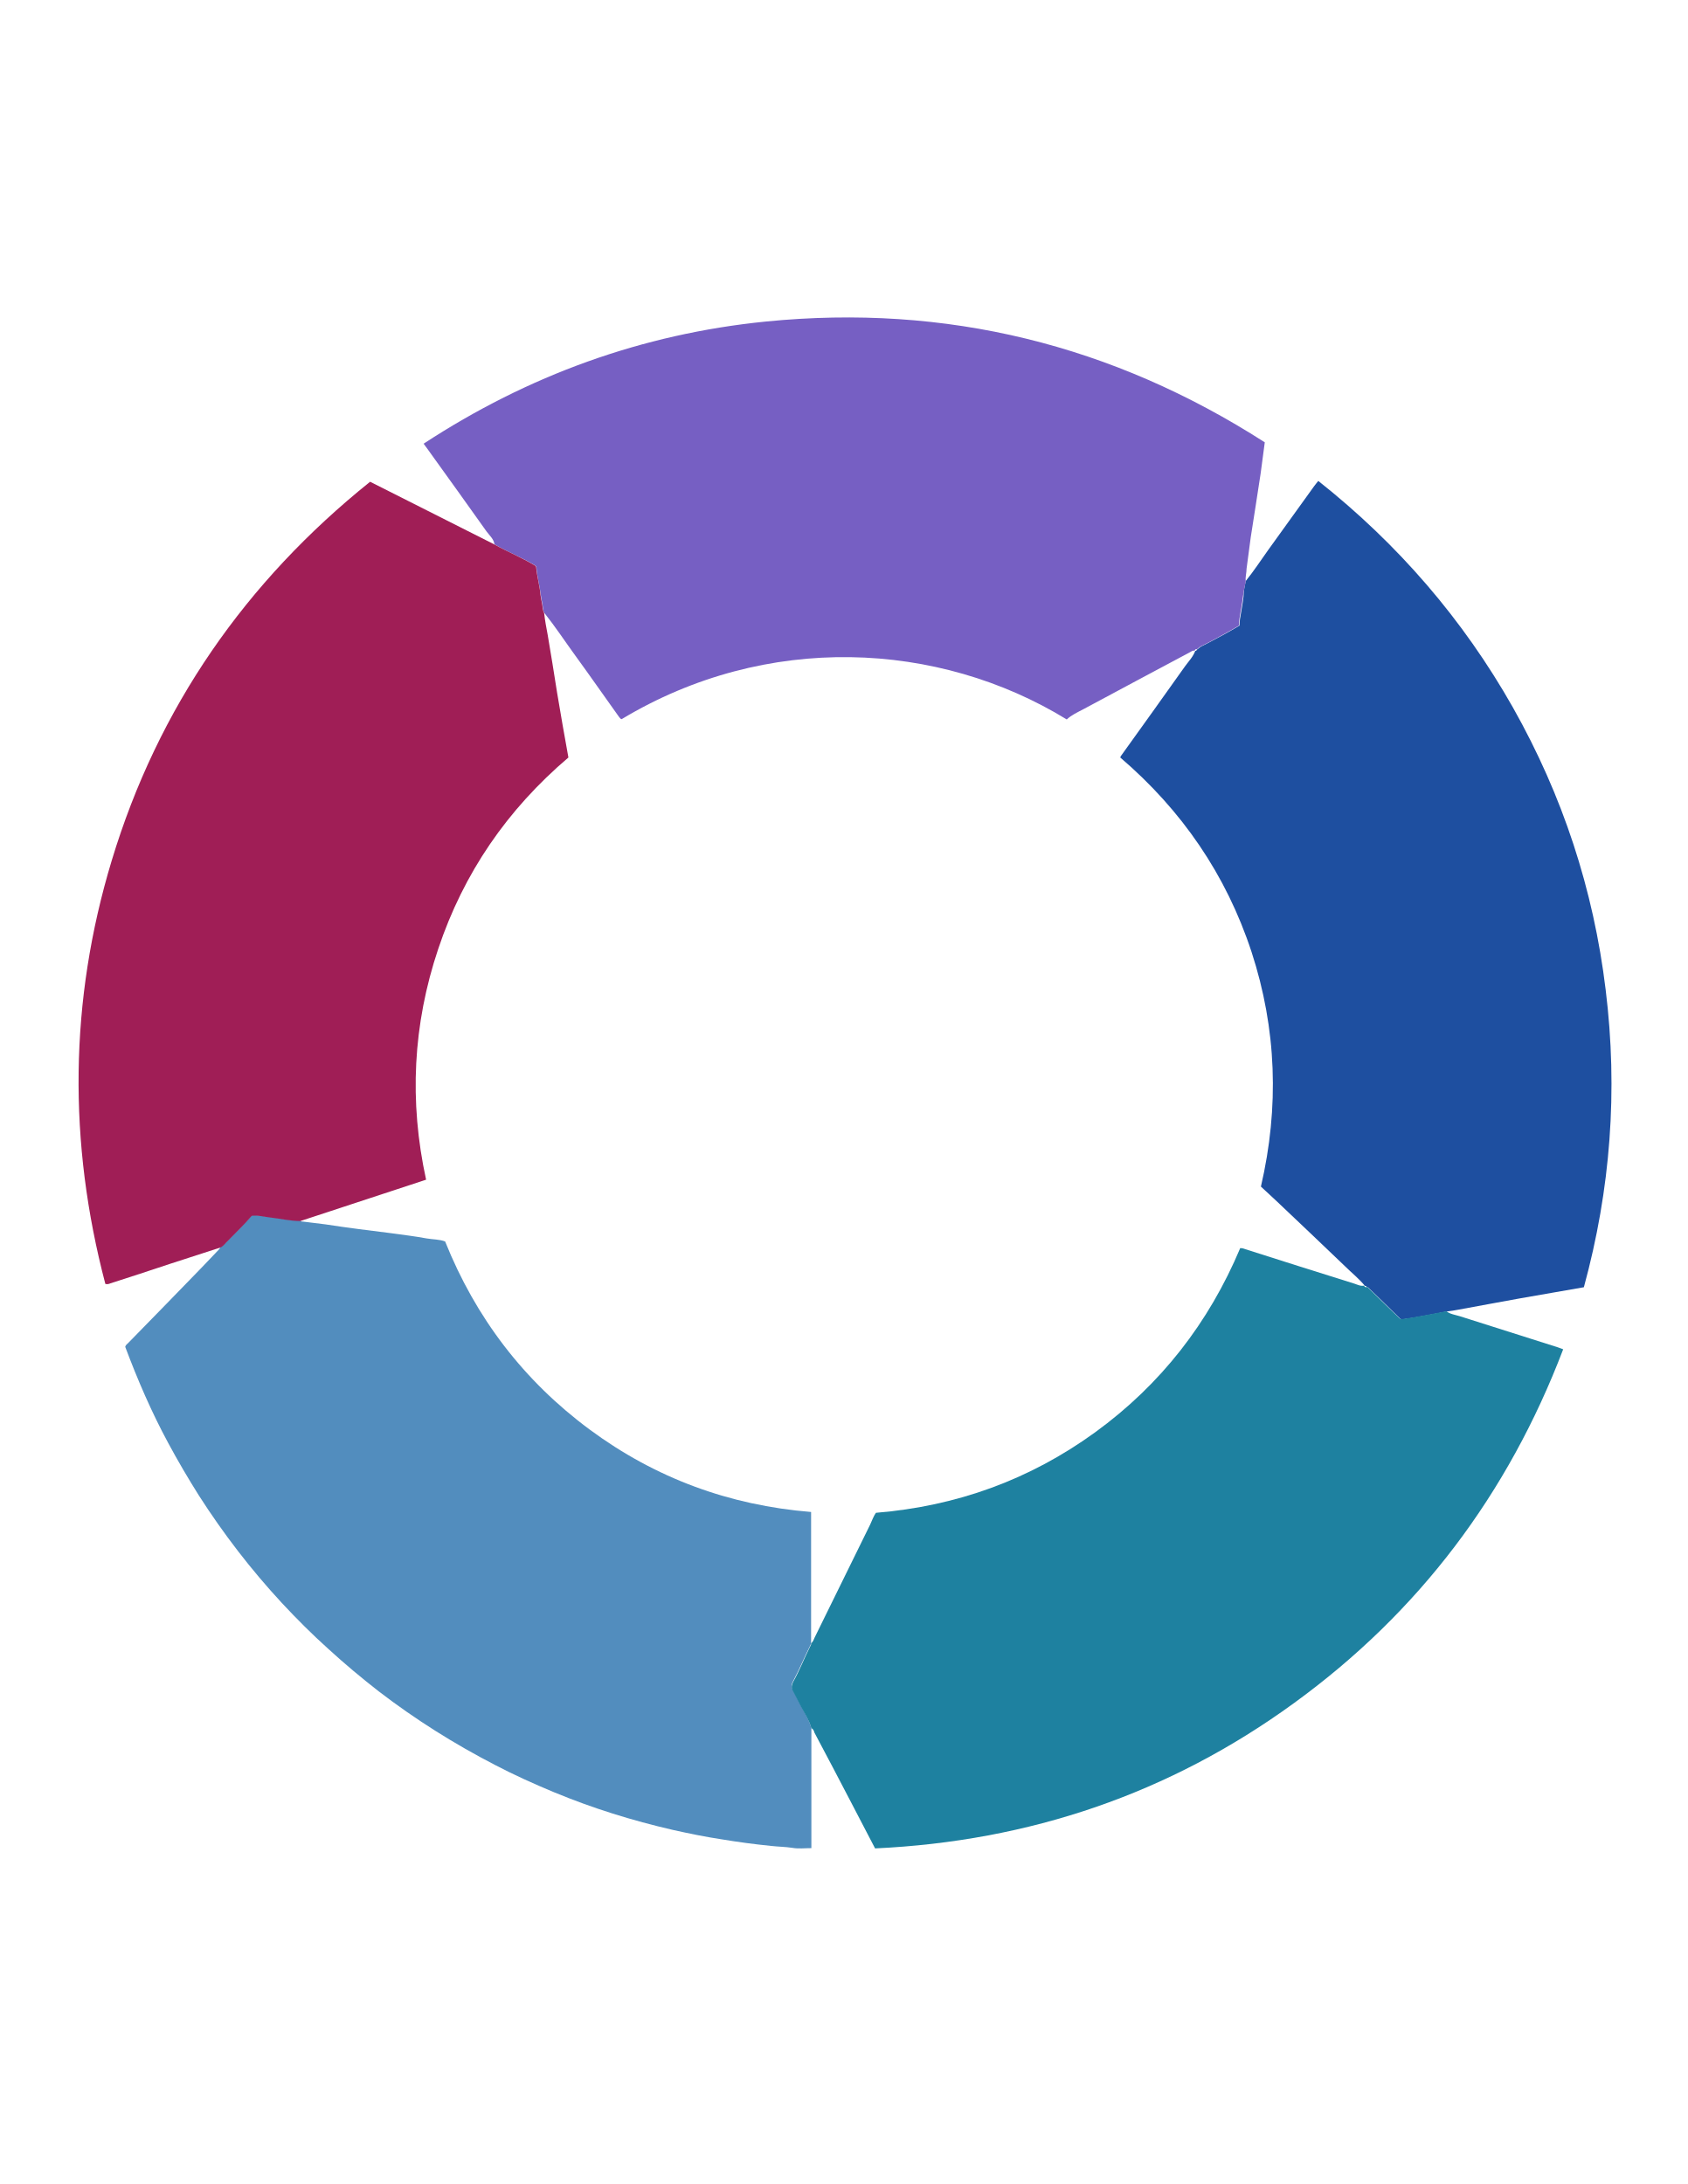
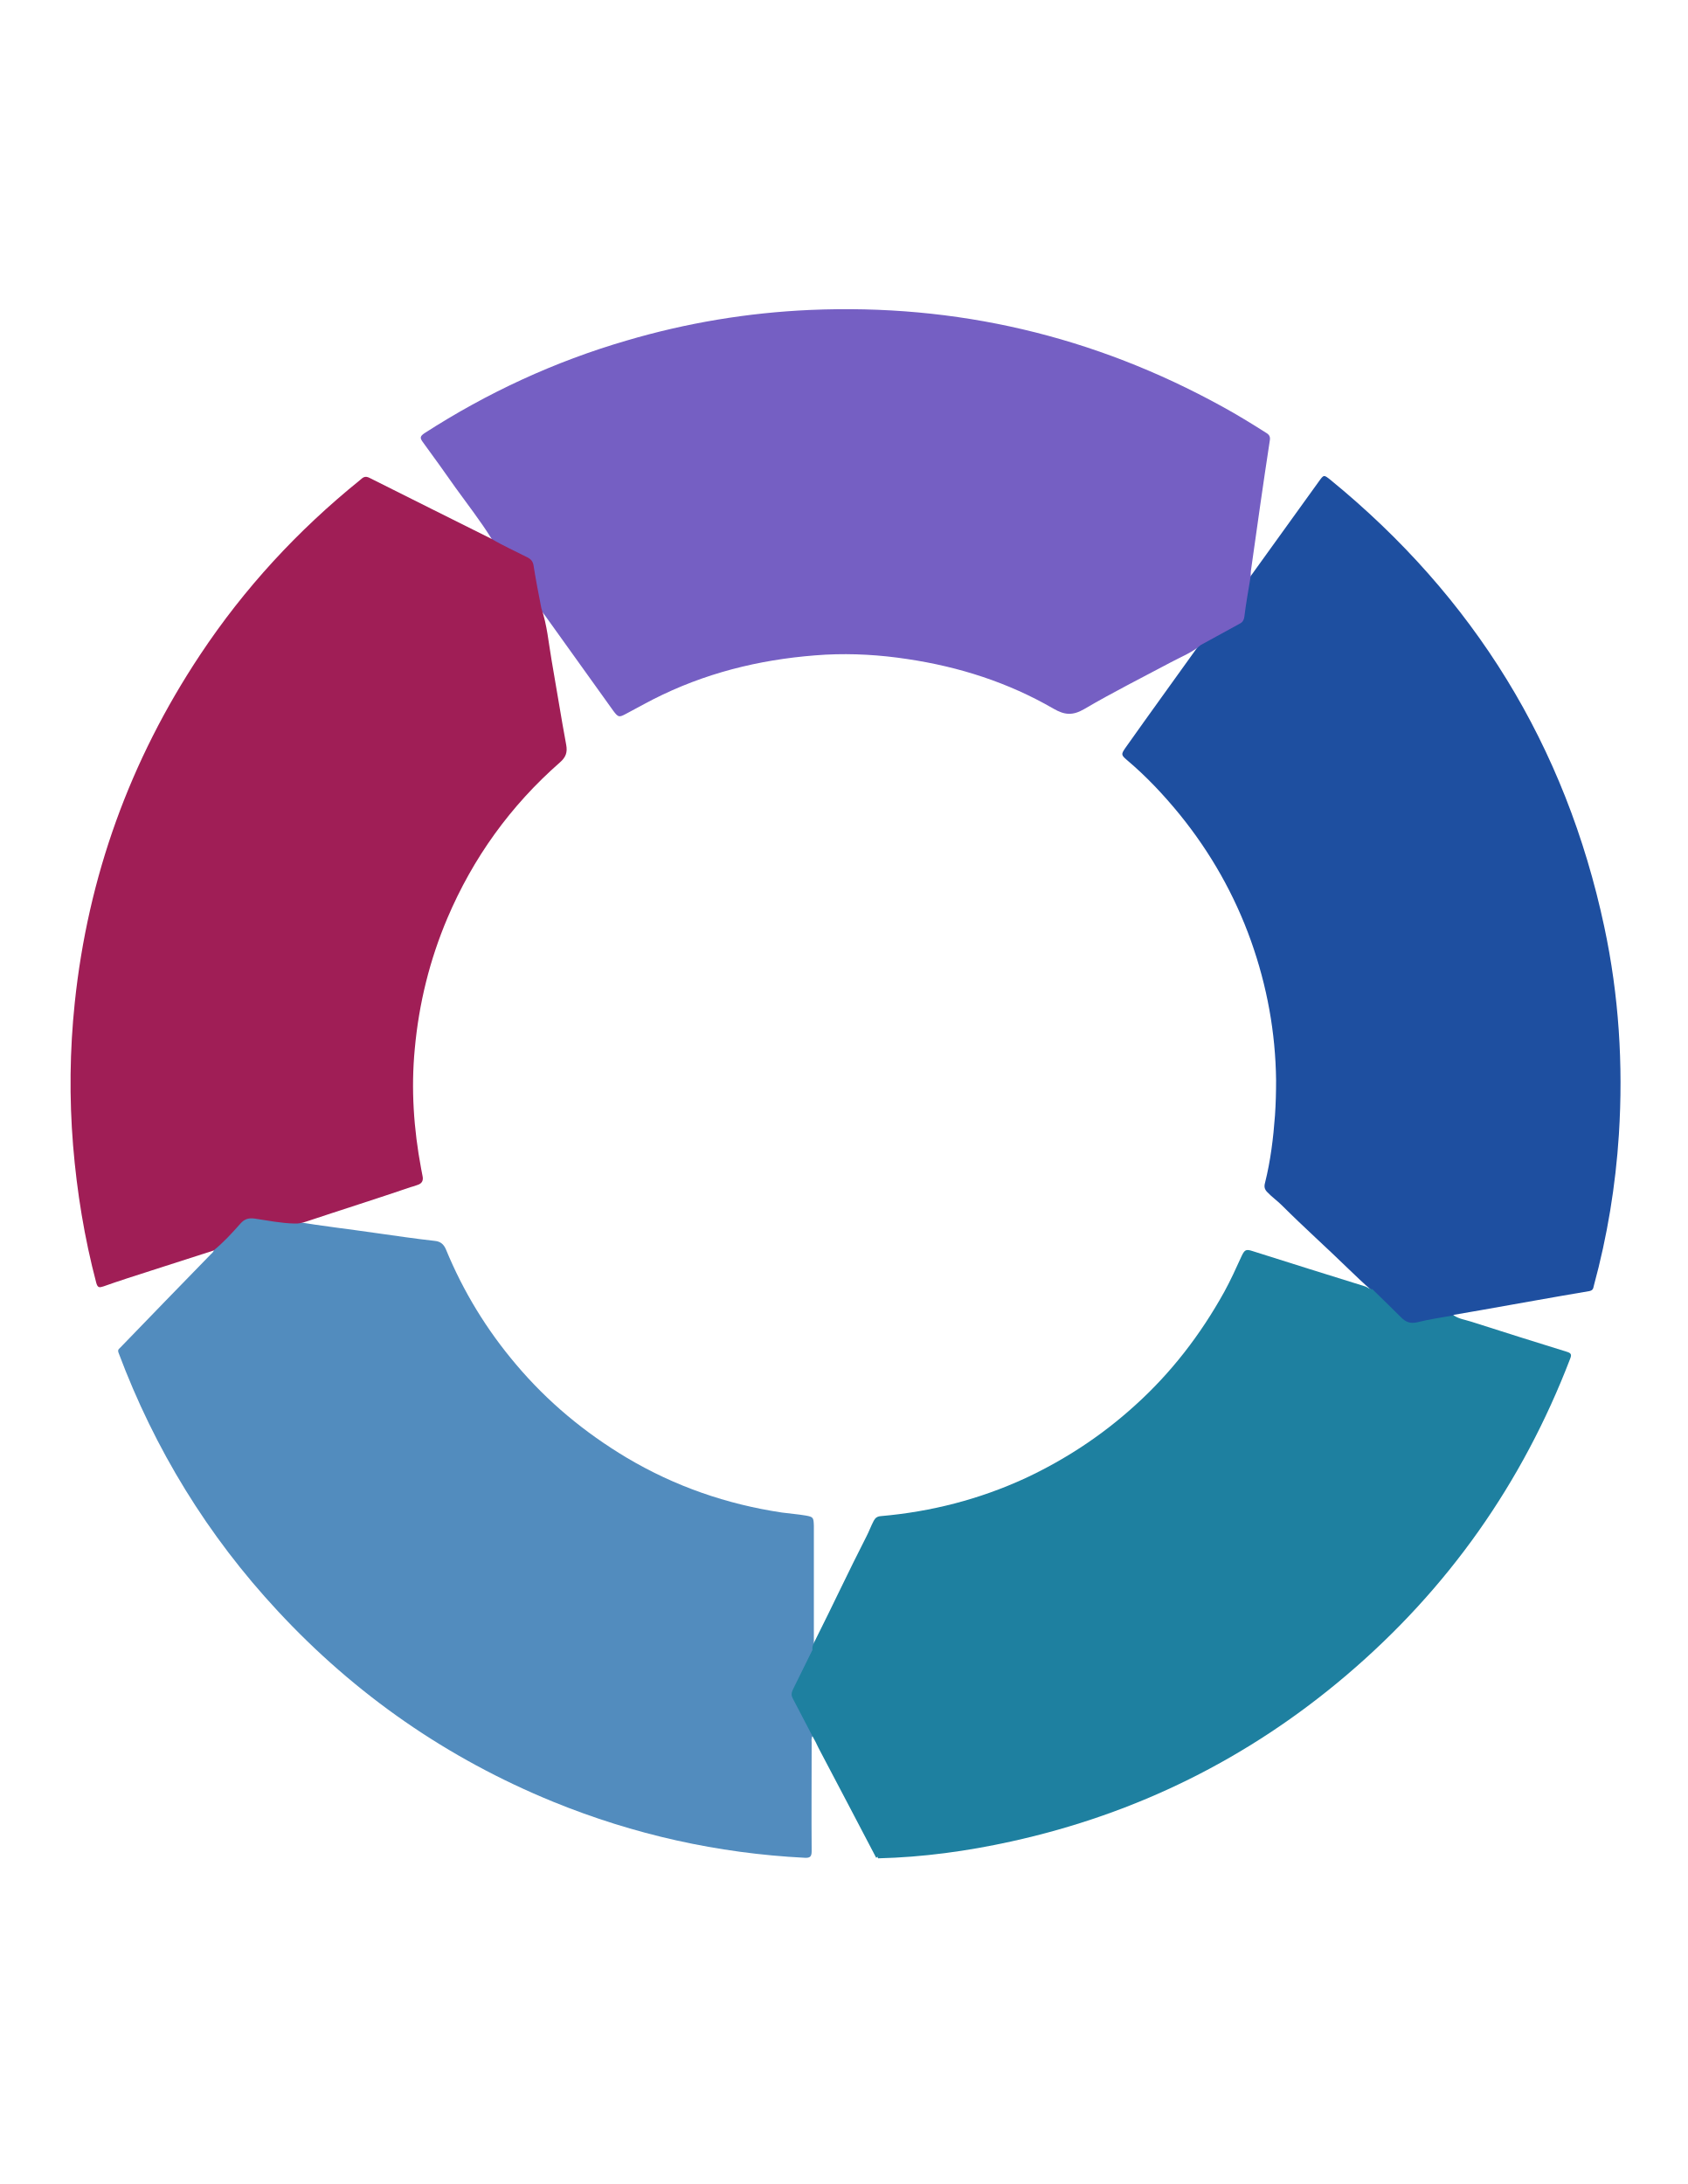
<svg xmlns="http://www.w3.org/2000/svg" version="1.1" id="Layer_1" x="0px" y="0px" viewBox="0 0 612 792" style="enable-background:new 0 0 612 792;" xml:space="preserve">
  <style type="text/css">
	.st0{fill:#1E4FA0;}
- 	.st1{fill:#528DBE;}
- 	.st2{fill:#1E81A0;}
- 	.st3{fill:#765FC3;}
+ 	.st1{fill:#528CBE;}
+ 	.st2{fill:#1E80A0;}
+ 	.st3{fill:#755FC3;}
	.st4{fill:#A01E56;}
- 	.st5{fill:#FEFEFE;}
</style>
-   <path class="st0" d="M451.7,210.7c2.9-3.6,5.4-7.4,8.1-11.2c5.6-7.7,11.1-15.5,16.7-23.2c0.4-0.6,0.9-1.1,1.5-1.9  c28.9,22.9,52.5,50.2,70.6,82.2c18,31.9,29.2,66,33.6,102.3c4.5,36.5,1.8,72.4-7.9,107.9c-7.8,1.4-15.7,2.7-23.5,4.1  c-7.3,1.3-14.6,2.7-21.8,4c-1.5,0.3-2.9,0.5-4.4,0.7c-5.5,1-11,2.2-16.4,2.9c-0.4-0.3-0.5-0.3-0.6-0.4c-3.9-3.8-7.7-7.6-11.6-11.3  c-0.1-0.1-0.3,0-0.5,0c-0.1-0.3-0.2-0.5-0.6-0.5l0,0c-2.2-2.7-4.9-4.8-7.3-7.2c-8.3-7.9-16.5-15.8-24.8-23.6  c-1.9-1.8-3.8-3.5-5.6-5.2c6.7-28.8,5.7-57.2-3.4-85.1c-9.2-28-25.3-51.4-47.6-70.5c0.1-0.2,0.1-0.4,0.2-0.5  c7.8-10.9,15.6-21.7,23.3-32.6c1.3-1.8,2.9-3.4,3.7-5.6l0,0c0.4,0,0.5-0.3,0.7-0.5c0.5-0.3,0.9-0.8,1.5-1.1c2.7-1.3,5.3-2.8,8-4.2  c2-1.1,3.9-2.2,5.8-3.3c0.1-0.9,0.1-1.7,0.2-2.4c0.4-2.7,1-5.4,1.3-8.2C450.9,214.5,451.3,212.6,451.7,210.7z" />
-   <path class="st1" d="M294.2,626.7c0,14.5,0,28.9,0,43.5c-2.4,0-4.7,0.3-6.9-0.1c-2.6-0.4-5.1-0.4-7.7-0.7c-6-0.6-12-1.4-18-2.4  c-5.9-0.9-11.8-2.1-17.6-3.4c-14.8-3.4-29.2-7.9-43.2-13.7c-7.2-3-14.3-6.2-21.2-9.8c-14.9-7.7-28.9-16.5-42.2-26.7  c-6.3-4.9-12.4-10-18.3-15.4c-5.9-5.3-11.5-10.9-16.9-16.7c-11.2-12.1-21.2-25.1-30.1-39c-3.9-6.2-7.6-12.5-11.1-19  c-6.1-11.3-11.1-22.9-15.6-34.9c0.2-0.7,0.7-1,1.2-1.5c8.8-9,17.6-18,26.4-27.1c2.1-2.2,4.2-4.4,6.3-6.6c0.3-0.3,0.5-0.6,0.6-1  c0.9-0.4,1.5-1.1,2.1-1.8c3.2-3.2,6.4-6.3,9.3-9.7c2.3-0.2,4.4,0.4,6.6,0.6c3.7,0.4,7.3,1.3,11,1.3c0.2,0.4,0.6,0.4,1,0.4  c2.7,0.3,5.4,0.7,8.1,1c4,0.6,8,1.2,12,1.7c3.9,0.5,7.9,1,11.8,1.5c4.3,0.6,8.6,1.1,12.9,1.9c2.3,0.4,4.6,0.3,6.7,1.1  c11.1,27.7,28.5,50.5,52.4,68.2c23.8,17.6,50.6,27.5,80.3,29.9c0,15.9,0,31.6,0,47.3c0,0.5-0.2,0.9-0.4,1.3  c-2.1,4.2-3.9,8.6-6.1,12.7c-0.5,1-0.9,2-0.2,3.1c1.1,2,2,4,3.1,6C292,621.4,293.4,623.9,294.2,626.7z" />
-   <path class="st2" d="M294.2,626.7c-0.8-2.8-2.3-5.2-3.7-7.7c-1.1-2-2-4-3.1-6c-0.6-1.1-0.3-2.1,0.2-3.1c2.3-4.1,4-8.5,6.1-12.7  c0.2-0.4,0.5-0.8,0.4-1.3c0.7-0.5,1-1.4,1.3-2.1c6.7-13.6,13.4-27.3,20.1-40.9c0.7-1.5,1.2-3,2.1-4.3c29.3-2.4,55.8-12,79.5-29.2  c23.8-17.3,41.2-39.7,52.6-66.8c0.4,0.1,0.6,0,0.9,0.1c13.5,4.3,27,8.6,40.5,12.8c1.2,0.4,2.3,1,3.6,0.7l0,0  c-0.1,0.5,0.3,0.4,0.6,0.5c0.2,0,0.4,0,0.5,0c3.9,3.8,7.7,7.6,11.6,11.3c0.1,0.1,0.3,0.2,0.6,0.4c5.4-0.7,10.9-1.9,16.4-2.9  c1.5,1.1,3.3,1.3,4.9,1.8c11.9,3.8,23.7,7.5,35.6,11.3c0.6,0.2,1.1,0.4,1.9,0.7c-20,52.5-52.3,95.4-97.6,128.3  c-45.2,32.9-96,50.1-151.9,52.7c-2.9-5.5-5.8-11.2-8.7-16.7c-4.4-8.4-8.8-16.9-13.3-25.3C295.2,627.9,295,627.1,294.2,626.7z" />
-   <path class="st3" d="M451.7,210.7c-0.3,1.9-0.8,3.7-1,5.6c-0.3,2.7-0.9,5.4-1.3,8.2c-0.1,0.8-0.1,1.5-0.2,2.4  c-1.9,1.1-3.8,2.2-5.8,3.3c-2.6,1.4-5.3,2.9-8,4.2c-0.6,0.3-1,0.8-1.5,1.1c-0.3,0-0.7,0-0.7,0.5l0,0c-0.6-0.2-1,0.1-1.5,0.4  c-13,6.9-26,13.9-38.9,20.8c-2.1,1.1-4.3,2.1-6,3.7c-46.5-28.5-108.9-31.7-161.4-0.1c-0.5-0.1-0.7-0.6-1-0.9  c-5.3-7.4-10.5-14.9-15.9-22.3c-3.7-5.1-7.2-10.4-11.1-15.3c-0.2-0.5-0.5-0.9-0.5-1.5c-0.1-1.7-0.6-3.3-0.8-5  c-0.4-3.4-1.4-6.8-1.6-10.2c-0.1-0.2-0.3-0.4-0.4-0.5c-4.8-2.9-10-4.9-14.8-7.7c-0.3-2-1.8-3.2-2.9-4.7  c-6.6-9.3-13.2-18.5-19.9-27.8c-0.9-1.3-1.8-2.5-2.9-4c37.9-24.8,79.2-39.8,124.1-44.3c65.4-6.5,125.7,8.4,180.9,43.8  c-0.5,3.9-1,7.6-1.5,11.3c-0.6,3.9-1.2,7.8-1.8,11.7c-0.6,3.8-1.2,7.7-1.8,11.5c-0.5,3.8-1,7.5-1.5,11.3  C452,207.8,451.5,209.2,451.7,210.7z" />
-   <path class="st4" d="M179.2,197.4c4.8,2.7,10,4.8,14.8,7.7c0.2,0.1,0.3,0.4,0.4,0.5c0.3,3.5,1.3,6.8,1.6,10.2c0.2,1.7,0.7,3.3,0.8,5  c0.1,0.6,0.3,1,0.5,1.5c0.3,2.7,0.8,5.4,1.3,8c1.2,7,2.3,13.9,3.4,20.9c1.3,7.9,2.7,15.7,4.1,23.5c-22.2,18.9-38,41.9-47.2,69.4  c-9.2,27.4-10.6,55.3-4.4,83.7c-15.3,5-30.5,10-45.6,15c-3.7,0-7.4-0.9-11-1.3c-2.1-0.2-4.3-0.9-6.6-0.6c-2.9,3.4-6.2,6.5-9.3,9.7  c-0.6,0.7-1.2,1.4-2.1,1.8c-6.1,2-12.1,3.9-18.2,5.9c-7.2,2.4-14.5,4.8-21.7,7.1c-0.5,0.2-1,0.4-1.8,0.2  c-13.5-51.3-13.1-102.6,2.3-153.5c16.8-55.6,48.6-101.2,93.7-137.4C149.4,182.4,164.3,189.9,179.2,197.4z" />
-   <path class="st5" d="M433.3,236c0-0.5,0.3-0.5,0.7-0.5C433.8,235.7,433.7,236.1,433.3,236z" />
-   <path class="st5" d="M495.5,466.8c-0.3-0.1-0.7,0-0.6-0.5C495.2,466.3,495.4,466.5,495.5,466.8z" />
+   <path class="st0" d="M453.5,208.9c8.2-11.4,16.5-22.9,24.7-34.3c1.8-2.5,1.8-2.5,4.2-0.6c52,42.5,85.3,96.4,99.3,162.1  c5.3,24.8,6.9,50,5.3,75.3c-1.2,18.6-4.2,36.9-9.1,54.9c-0.2,0.8-0.2,1.6-1.6,1.9c-13.1,2.2-26.2,4.6-39.3,6.9  c-3.3,0.6-6.5,1.1-9.8,1.7c-0.7,0.9-1.8,1-2.8,1.2c-3.7,0.7-7.5,1.3-11.2,2.1c-2.2,0.5-3.9-0.5-5.3-1.9c-3.5-3.5-7.2-6.9-10.7-10.4  c-2.8-2.4-5.5-5-8.2-7.6c-8-7.8-16.3-15.2-24.2-23.1c-1.7-1.7-3.6-3-5.3-4.8c-1-1-1.2-2-0.8-3.4c2-8,3-16.2,3.6-24.4  c0.3-4.3,0.4-8.5,0.4-12.8c-0.2-17.3-3.3-34.2-9.1-50.5c-6-16.8-14.7-32.1-25.9-45.9c-5.8-7.1-12.1-13.8-19.1-19.7  c-2.1-1.8-2.1-2.1-0.6-4.3c8.9-12.6,18-25.1,27-37.7c2.7-2.1,5.8-3.6,8.8-5.1c6.3-3.2,6.3-3.2,7.4-10.1c0.4-2.4,0.7-4.8,1.1-7.3  C452.5,210.3,452.6,209.4,453.5,208.9z" />
+   <path class="st1" d="M294.6,629.6c-0.5,0.8-0.3,1.7-0.3,2.5c0,13.1-0.1,26.1,0,39.2c0,2-0.6,2.5-2.5,2.4c-31.6-1.6-62-8.4-91.2-20.3  c-38.4-15.7-71.7-38.8-99.9-69.2c-25.4-27.3-44.6-58.6-57.7-93.6c-0.5-1.3,0.3-1.5,0.8-2.1c10.7-11.1,21.5-22.2,32.3-33.3  c0.5-0.6,1.3-1,1.4-1.8c-0.1-0.6,0.4-1,0.8-1.4c3.1-3.1,6.4-6.1,9.2-9.6c1.1-1.4,2.6-1.6,4.3-1.4c5.1,0.6,10.2,1.6,15.3,2  c9.6,1.6,19.3,2.7,28.9,4.1c7.2,1,14.4,2.1,21.7,2.9c2,0.2,3.2,1.2,4,3.1c6.3,15.3,14.8,29.2,25.5,41.8c11.4,13.5,24.8,24.6,40,33.7  c17.5,10.4,36.3,16.9,56.3,19.9c2.9,0.4,5.8,0.6,8.7,1.1c2.7,0.5,2.8,0.7,2.9,3.7c0,13.8,0,27.6,0,41.4c0,1.2-0.1,2.4,0.1,3.6  c-1.7,4.5-3.8,8.8-6.1,13c-1.3,2.3-1.2,4.1,0.1,6.3c1.9,3.2,3.6,6.4,5.2,9.8C294.5,628.1,295.3,628.7,294.6,629.6z" />
+   <path class="st2" d="M294.6,629.6c-2.4-4.5-4.7-9.1-7.1-13.6c-0.6-1.1-0.6-1.9-0.1-3.1c2.4-4.8,4.8-9.7,7.2-14.6  c-0.2-1.3,0.4-2.3,0.9-3.3c6.3-12.5,12.2-25.2,18.6-37.7c1-1.9,1.7-3.9,2.7-5.8c0.6-1.1,1.3-1.6,2.6-1.7  c18.3-1.6,35.8-6.1,52.5-13.8c14.5-6.8,27.7-15.5,39.6-26.3c13.2-11.9,23.8-25.7,32.4-41.2c2.3-4.2,4.3-8.6,6.3-13  c1.1-2.3,1.6-2.6,4-1.8c13.6,4.3,27.2,8.6,40.8,12.8c0.9,0.3,1.6,1.1,2.6,1c3.5,3.4,7,6.8,10.4,10.2c1.7,1.7,3.3,2.4,5.9,1.8  c4.3-1.1,8.8-1.7,13.2-2.5c1.9,1.3,4.2,1.6,6.4,2.3c11.5,3.7,23,7.3,34.6,10.9c1.7,0.5,1.8,1.1,1.2,2.6  c-17.3,45.1-44.3,83.4-81.1,114.7c-35.5,30.2-76.1,50.3-121.6,60.3c-15.9,3.5-31.9,5.7-48.2,6.1c-0.4-0.6-0.2-1.4-0.2-2.1  c0-30.3,0-60.7,0-91c0-0.6-0.2-1.3,0-1.5c0,0.4,0,1.2,0,1.9c0,30,0,60,0,90c0,0.8,0.6,1.9-0.5,2.5c-7-13.3-13.9-26.6-20.9-39.8  C296.1,632.4,295.4,631,294.6,629.6z" />
+   <path class="st3" d="M453.5,208.9c-0.8,4.9-1.7,9.8-2.3,14.7c-0.2,1.5-0.8,2.2-2.1,2.8c-4.6,2.5-9.1,5-13.7,7.5  c-3.2,2.8-7.2,4.3-10.9,6.3c-10.5,5.6-21.1,10.9-31.3,16.9c-4.3,2.5-7.2,2.2-11.2-0.1c-16.4-9.5-34.2-15.2-53-18  c-9.8-1.5-19.7-2.1-29.6-1.6c-20.6,1.2-40.4,5.6-59.1,14.5c-4.5,2.1-8.8,4.6-13.2,6.9c-2.6,1.4-2.9,1.4-4.7-1  c-8.2-11.4-16.3-22.8-24.5-34.2c-0.7-1-1.5-1.9-2.1-2.9c-1.4-4.1-1.9-8.5-2.4-12.8c-0.5-3.4-1.8-5.4-5-6.7c-2.9-1.1-5.5-2.7-8.3-4.1  c-0.8-0.4-1.9-0.6-1.9-1.8c-4-6.4-8.6-12.3-13-18.4c-3.9-5.6-7.9-11.1-11.9-16.6c-1.1-1.5-1-2.1,0.6-3.2  c22.8-14.7,47.2-26,73.3-33.6c21.7-6.4,43.9-10.1,66.5-11.1c53.1-2.3,103,9.4,149.6,35.1c5.3,2.9,10.5,6.1,15.7,9.4  c1.2,0.7,1.7,1.4,1.4,3c-2.4,15.6-4.6,31.3-6.8,46.9C453.5,207.6,453.5,208.2,453.5,208.9z" />
+   <path class="st4" d="M178.2,195.4c4.2,2.5,8.7,4.5,13,6.7c1.4,0.7,2.1,1.6,2.3,3.2c0.8,5.1,1.8,10.2,2.8,15.3  c2.1,6.1,2.6,12.5,3.7,18.8c1.8,10.2,3.4,20.5,5.3,30.7c0.5,2.7-0.1,4.5-2.3,6.4c-17.9,15.7-31.5,34.6-40.8,56.5  c-6.4,15.1-10.3,30.9-11.8,47.3c-1.4,14.6-0.4,29.1,2.3,43.5c0.2,0.9,0.3,1.7,0.5,2.6c0.4,1.7-0.2,2.8-1.8,3.3  c-0.8,0.3-1.7,0.6-2.5,0.8c-12.6,4.3-25.3,8.3-37.9,12.5c-1.3,0.4-2.7,0.8-4.2,0.7c-4.9-0.1-9.7-1.1-14.5-1.8  c-2.2-0.3-3.7,0.2-5.1,1.8c-3.1,3.5-6.2,6.9-9.8,9.8c-7.7,2.5-15.3,4.9-23,7.4c-5.6,1.8-11.3,3.6-16.9,5.6c-1.5,0.5-2.1,0.5-2.6-1.3  c-4.3-16.3-7-32.9-8.4-49.8c-1.4-17.3-1.2-34.5,0.6-51.7c4.8-45.8,20-87.9,45.5-126.3c16-24.1,35.3-45,57.8-63.2  c1.1-0.9,1.8-1.9,3.8-0.8C148.9,180.8,163.6,188.1,178.2,195.4z" />
</svg>
